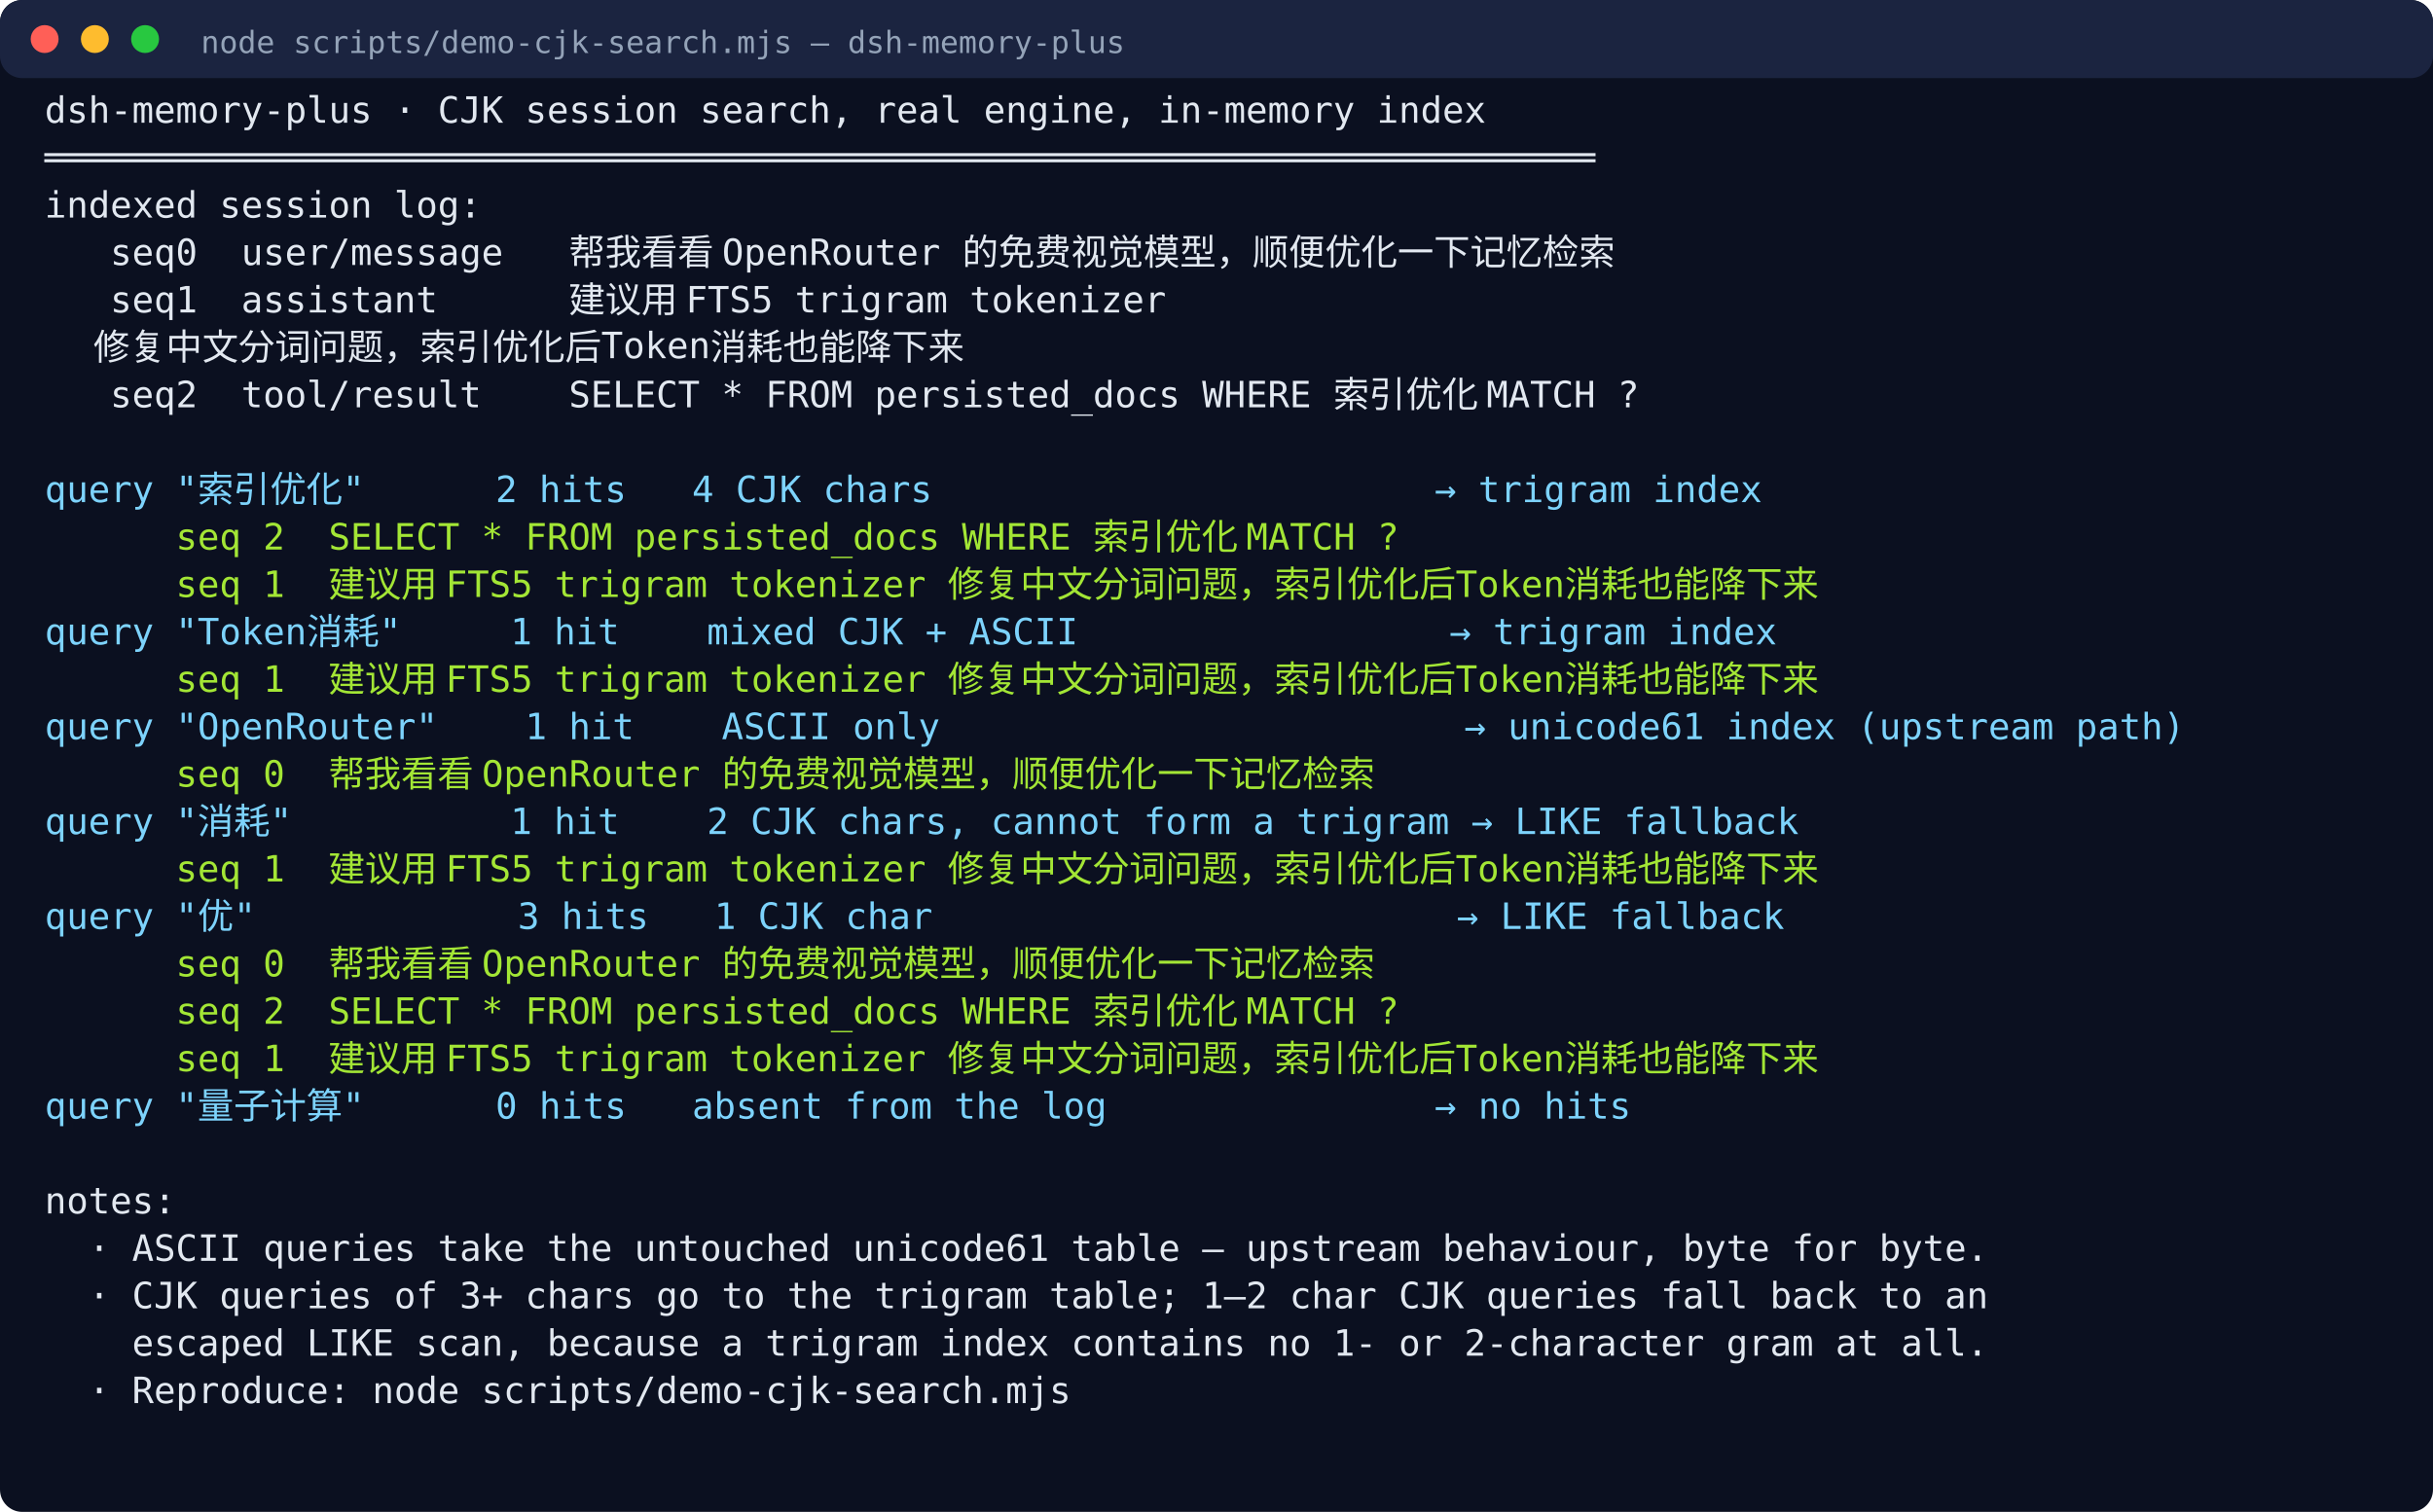
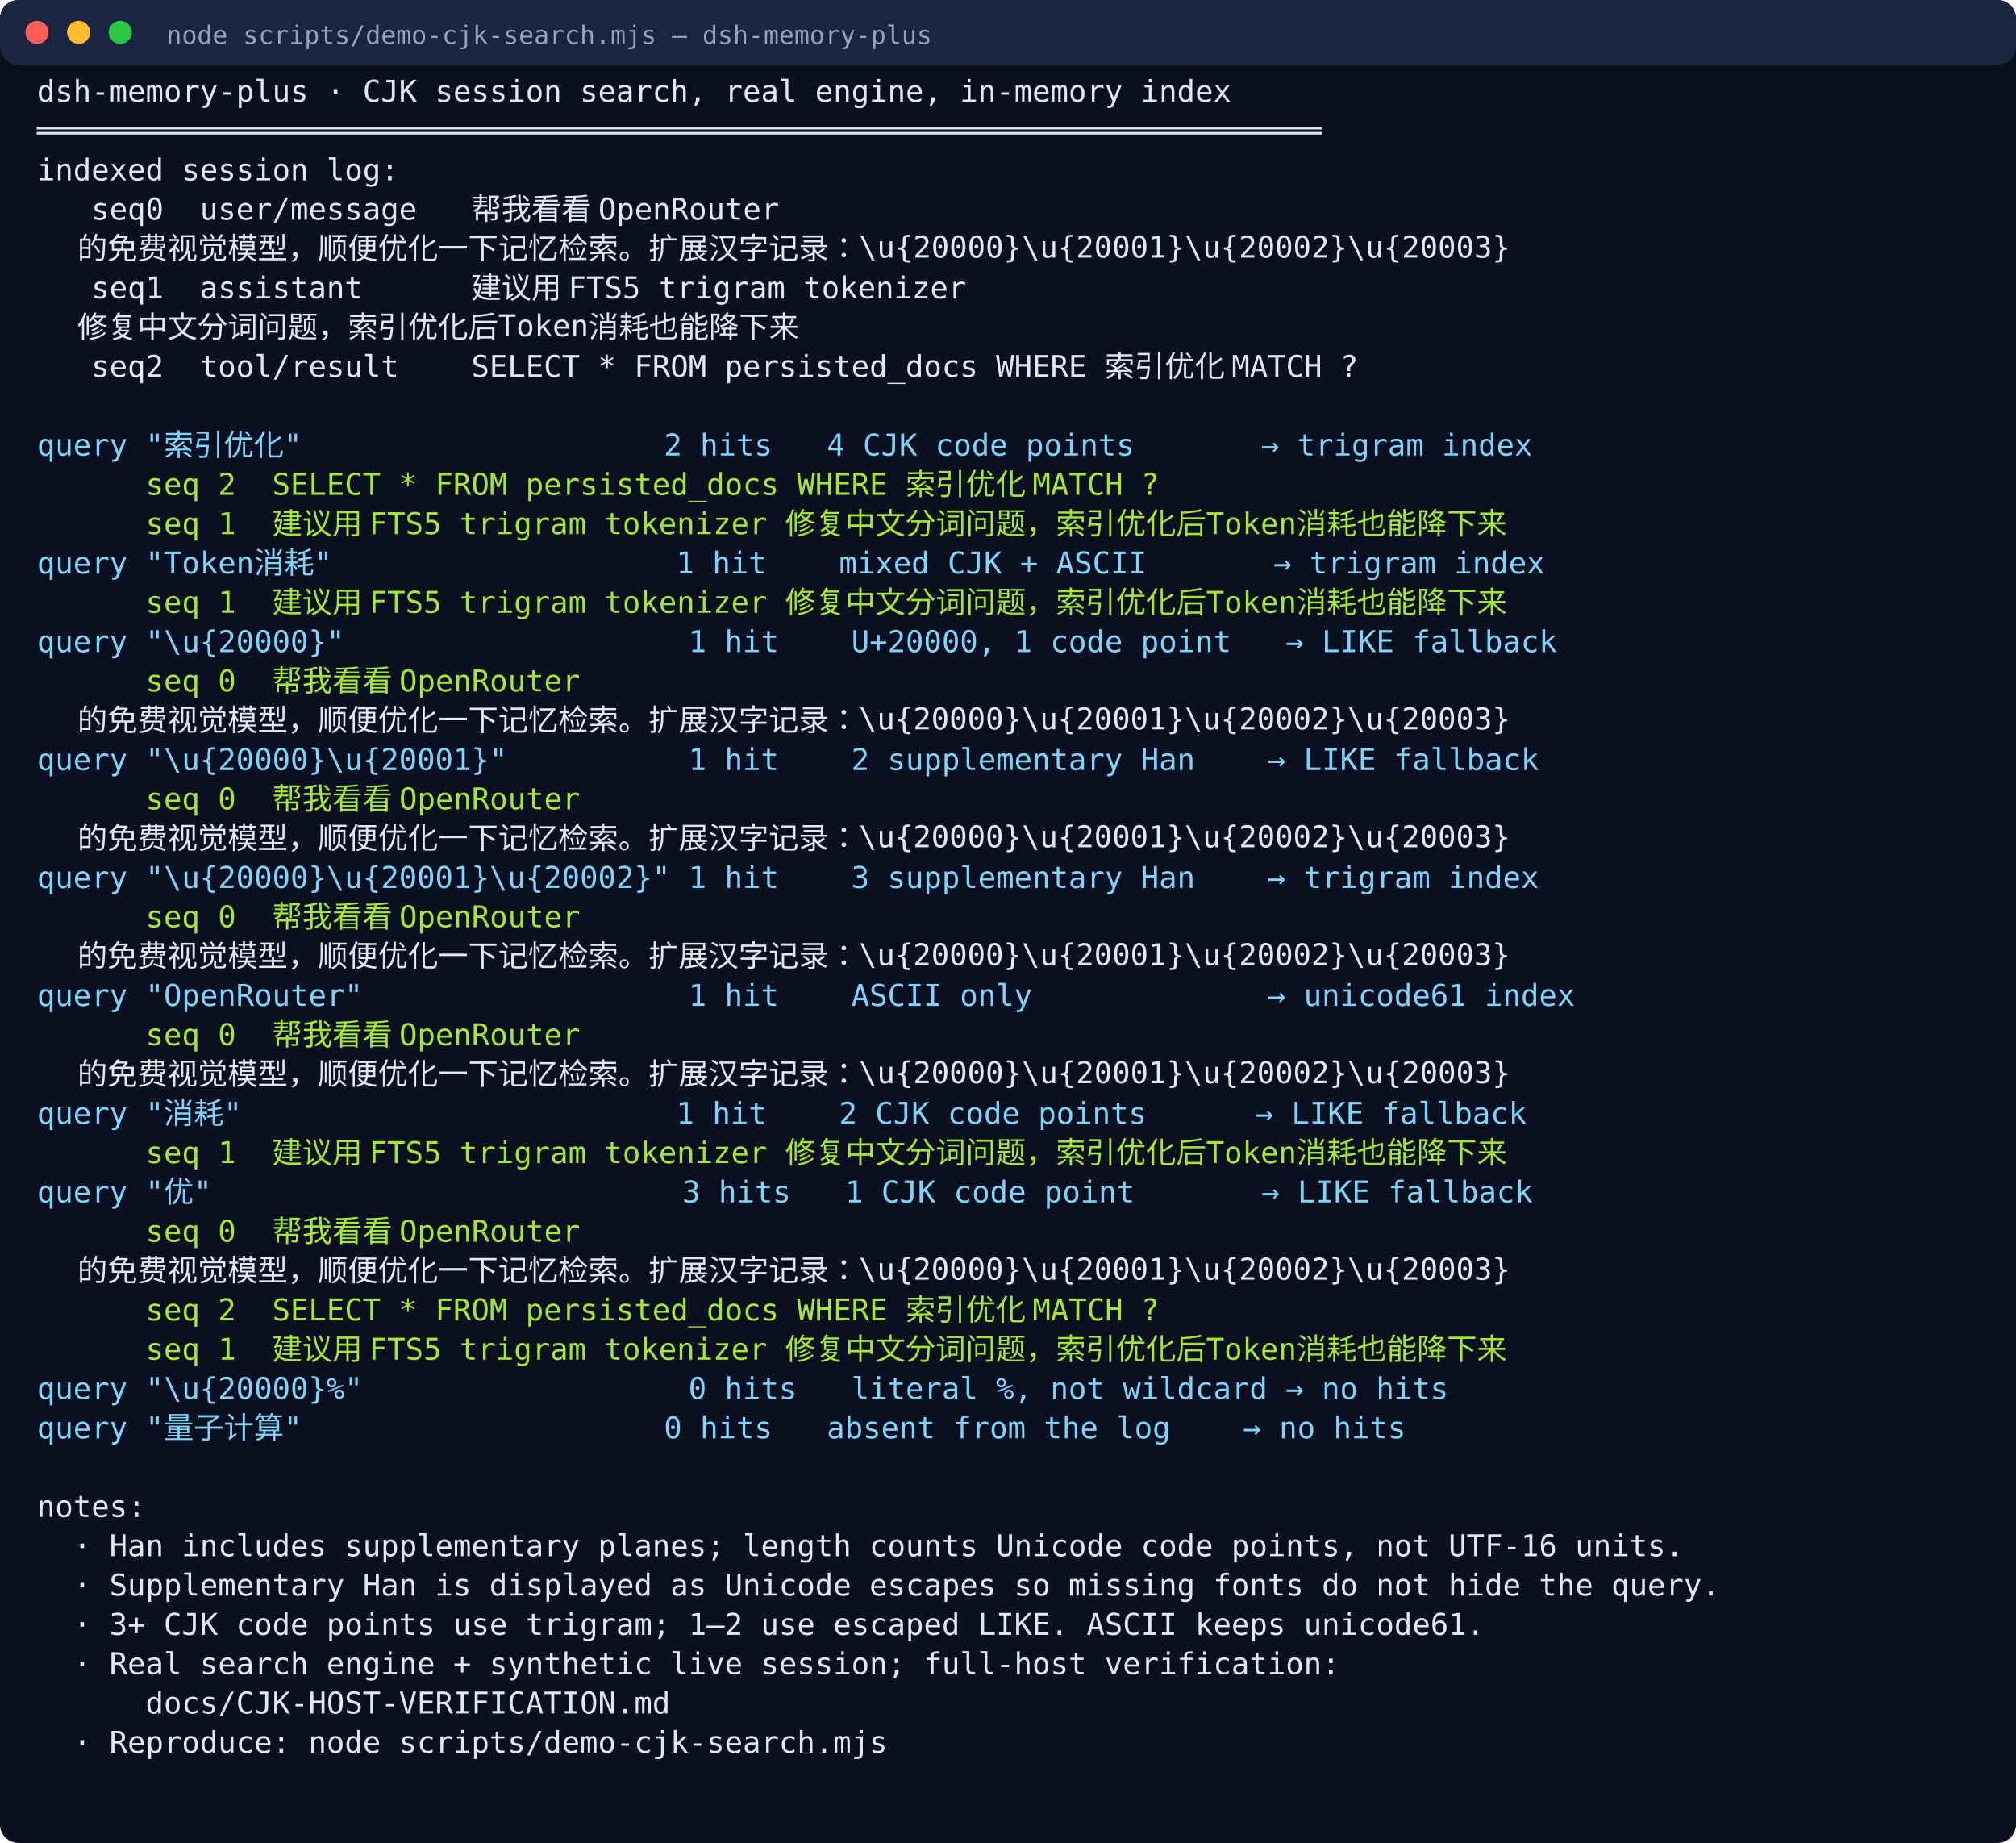
- <svg xmlns="http://www.w3.org/2000/svg" width="872" height="542" viewBox="0 0 872 542" font-family="ui-monospace, SFMono-Regular, Menlo, Consolas, monospace" font-size="13">
+ <svg xmlns="http://www.w3.org/2000/svg" width="872" height="797" viewBox="0 0 872 797" font-family="ui-monospace, SFMono-Regular, Menlo, Consolas, monospace" font-size="13">
  <style>
.term{fill:#0b1020}
.chrome{fill:#1b2440}
.dot{fill:#ff5f57}
.dot2{fill:#febc2e}
.dot3{fill:#28c840}
text{white-space:pre}
- .l0{animation:l0 10220ms steps(1,end) infinite}
+ .l0{animation:l0 12300ms steps(1,end) infinite}
@keyframes l0{0%,0.000%{opacity:0}0.001%,100%{opacity:1}}
- .l1{animation:l1 10220ms steps(1,end) infinite}
- @keyframes l1{0%,2.544%{opacity:0}2.545%,100%{opacity:1}}
- .l2{animation:l2 10220ms steps(1,end) infinite}
- @keyframes l2{0%,5.088%{opacity:0}5.089%,100%{opacity:1}}
- .l3{animation:l3 10220ms steps(1,end) infinite}
- @keyframes l3{0%,7.632%{opacity:0}7.633%,100%{opacity:1}}
- .l4{animation:l4 10220ms steps(1,end) infinite}
- @keyframes l4{0%,10.176%{opacity:0}10.177%,100%{opacity:1}}
- .l5{animation:l5 10220ms steps(1,end) infinite}
- @keyframes l5{0%,12.720%{opacity:0}12.721%,100%{opacity:1}}
- .l6{animation:l6 10220ms steps(1,end) infinite}
- @keyframes l6{0%,15.264%{opacity:0}15.265%,100%{opacity:1}}
- .l7{animation:l7 10220ms steps(1,end) infinite}
- @keyframes l7{0%,17.808%{opacity:0}17.809%,100%{opacity:1}}
- .l8{animation:l8 10220ms steps(1,end) infinite}
- @keyframes l8{0%,20.352%{opacity:0}20.353%,100%{opacity:1}}
- .l9{animation:l9 10220ms steps(1,end) infinite}
- @keyframes l9{0%,22.896%{opacity:0}22.897%,100%{opacity:1}}
- .l10{animation:l10 10220ms steps(1,end) infinite}
- @keyframes l10{0%,25.440%{opacity:0}25.441%,100%{opacity:1}}
- .l11{animation:l11 10220ms steps(1,end) infinite}
- @keyframes l11{0%,27.984%{opacity:0}27.985%,100%{opacity:1}}
- .l12{animation:l12 10220ms steps(1,end) infinite}
- @keyframes l12{0%,30.528%{opacity:0}30.529%,100%{opacity:1}}
- .l13{animation:l13 10220ms steps(1,end) infinite}
- @keyframes l13{0%,33.072%{opacity:0}33.073%,100%{opacity:1}}
- .l14{animation:l14 10220ms steps(1,end) infinite}
- @keyframes l14{0%,35.616%{opacity:0}35.617%,100%{opacity:1}}
- .l15{animation:l15 10220ms steps(1,end) infinite}
- @keyframes l15{0%,38.160%{opacity:0}38.161%,100%{opacity:1}}
- .l16{animation:l16 10220ms steps(1,end) infinite}
- @keyframes l16{0%,40.705%{opacity:0}40.706%,100%{opacity:1}}
- .l17{animation:l17 10220ms steps(1,end) infinite}
- @keyframes l17{0%,43.249%{opacity:0}43.250%,100%{opacity:1}}
- .l18{animation:l18 10220ms steps(1,end) infinite}
- @keyframes l18{0%,45.793%{opacity:0}45.794%,100%{opacity:1}}
- .l19{animation:l19 10220ms steps(1,end) infinite}
- @keyframes l19{0%,48.337%{opacity:0}48.338%,100%{opacity:1}}
- .l20{animation:l20 10220ms steps(1,end) infinite}
- @keyframes l20{0%,50.881%{opacity:0}50.882%,100%{opacity:1}}
- .l21{animation:l21 10220ms steps(1,end) infinite}
- @keyframes l21{0%,53.425%{opacity:0}53.426%,100%{opacity:1}}
- .l22{animation:l22 10220ms steps(1,end) infinite}
- @keyframes l22{0%,55.969%{opacity:0}55.970%,100%{opacity:1}}
- .l23{animation:l23 10220ms steps(1,end) infinite}
- @keyframes l23{0%,58.513%{opacity:0}58.514%,100%{opacity:1}}
- .l24{animation:l24 10220ms steps(1,end) infinite}
- @keyframes l24{0%,61.057%{opacity:0}61.058%,100%{opacity:1}}
- .l25{animation:l25 10220ms steps(1,end) infinite}
- @keyframes l25{0%,63.601%{opacity:0}63.602%,100%{opacity:1}}
- .l26{animation:l26 10220ms steps(1,end) infinite}
- @keyframes l26{0%,66.145%{opacity:0}66.146%,100%{opacity:1}}
- .l27{animation:l27 10220ms steps(1,end) infinite}
- @keyframes l27{0%,68.689%{opacity:0}68.690%,100%{opacity:1}}
+ .l1{animation:l1 12300ms steps(1,end) infinite}
+ @keyframes l1{0%,2.114%{opacity:0}2.115%,100%{opacity:1}}
+ .l2{animation:l2 12300ms steps(1,end) infinite}
+ @keyframes l2{0%,4.228%{opacity:0}4.229%,100%{opacity:1}}
+ .l3{animation:l3 12300ms steps(1,end) infinite}
+ @keyframes l3{0%,6.341%{opacity:0}6.342%,100%{opacity:1}}
+ .l4{animation:l4 12300ms steps(1,end) infinite}
+ @keyframes l4{0%,6.341%{opacity:0}6.342%,100%{opacity:1}}
+ .l5{animation:l5 12300ms steps(1,end) infinite}
+ @keyframes l5{0%,8.455%{opacity:0}8.456%,100%{opacity:1}}
+ .l6{animation:l6 12300ms steps(1,end) infinite}
+ @keyframes l6{0%,8.455%{opacity:0}8.456%,100%{opacity:1}}
+ .l7{animation:l7 12300ms steps(1,end) infinite}
+ @keyframes l7{0%,10.569%{opacity:0}10.570%,100%{opacity:1}}
+ .l8{animation:l8 12300ms steps(1,end) infinite}
+ @keyframes l8{0%,12.683%{opacity:0}12.684%,100%{opacity:1}}
+ .l9{animation:l9 12300ms steps(1,end) infinite}
+ @keyframes l9{0%,14.797%{opacity:0}14.798%,100%{opacity:1}}
+ .l10{animation:l10 12300ms steps(1,end) infinite}
+ @keyframes l10{0%,16.911%{opacity:0}16.912%,100%{opacity:1}}
+ .l11{animation:l11 12300ms steps(1,end) infinite}
+ @keyframes l11{0%,19.024%{opacity:0}19.025%,100%{opacity:1}}
+ .l12{animation:l12 12300ms steps(1,end) infinite}
+ @keyframes l12{0%,21.138%{opacity:0}21.139%,100%{opacity:1}}
+ .l13{animation:l13 12300ms steps(1,end) infinite}
+ @keyframes l13{0%,23.252%{opacity:0}23.253%,100%{opacity:1}}
+ .l14{animation:l14 12300ms steps(1,end) infinite}
+ @keyframes l14{0%,25.366%{opacity:0}25.367%,100%{opacity:1}}
+ .l15{animation:l15 12300ms steps(1,end) infinite}
+ @keyframes l15{0%,27.480%{opacity:0}27.481%,100%{opacity:1}}
+ .l16{animation:l16 12300ms steps(1,end) infinite}
+ @keyframes l16{0%,27.480%{opacity:0}27.481%,100%{opacity:1}}
+ .l17{animation:l17 12300ms steps(1,end) infinite}
+ @keyframes l17{0%,29.593%{opacity:0}29.594%,100%{opacity:1}}
+ .l18{animation:l18 12300ms steps(1,end) infinite}
+ @keyframes l18{0%,31.707%{opacity:0}31.708%,100%{opacity:1}}
+ .l19{animation:l19 12300ms steps(1,end) infinite}
+ @keyframes l19{0%,31.707%{opacity:0}31.708%,100%{opacity:1}}
+ .l20{animation:l20 12300ms steps(1,end) infinite}
+ @keyframes l20{0%,33.821%{opacity:0}33.822%,100%{opacity:1}}
+ .l21{animation:l21 12300ms steps(1,end) infinite}
+ @keyframes l21{0%,35.935%{opacity:0}35.936%,100%{opacity:1}}
+ .l22{animation:l22 12300ms steps(1,end) infinite}
+ @keyframes l22{0%,35.935%{opacity:0}35.936%,100%{opacity:1}}
+ .l23{animation:l23 12300ms steps(1,end) infinite}
+ @keyframes l23{0%,38.049%{opacity:0}38.050%,100%{opacity:1}}
+ .l24{animation:l24 12300ms steps(1,end) infinite}
+ @keyframes l24{0%,40.163%{opacity:0}40.164%,100%{opacity:1}}
+ .l25{animation:l25 12300ms steps(1,end) infinite}
+ @keyframes l25{0%,40.163%{opacity:0}40.164%,100%{opacity:1}}
+ .l26{animation:l26 12300ms steps(1,end) infinite}
+ @keyframes l26{0%,42.276%{opacity:0}42.277%,100%{opacity:1}}
+ .l27{animation:l27 12300ms steps(1,end) infinite}
+ @keyframes l27{0%,44.390%{opacity:0}44.391%,100%{opacity:1}}
+ .l28{animation:l28 12300ms steps(1,end) infinite}
+ @keyframes l28{0%,46.504%{opacity:0}46.505%,100%{opacity:1}}
+ .l29{animation:l29 12300ms steps(1,end) infinite}
+ @keyframes l29{0%,48.618%{opacity:0}48.619%,100%{opacity:1}}
+ .l30{animation:l30 12300ms steps(1,end) infinite}
+ @keyframes l30{0%,48.618%{opacity:0}48.619%,100%{opacity:1}}
+ .l31{animation:l31 12300ms steps(1,end) infinite}
+ @keyframes l31{0%,50.732%{opacity:0}50.733%,100%{opacity:1}}
+ .l32{animation:l32 12300ms steps(1,end) infinite}
+ @keyframes l32{0%,52.846%{opacity:0}52.847%,100%{opacity:1}}
+ .l33{animation:l33 12300ms steps(1,end) infinite}
+ @keyframes l33{0%,54.959%{opacity:0}54.960%,100%{opacity:1}}
+ .l34{animation:l34 12300ms steps(1,end) infinite}
+ @keyframes l34{0%,57.073%{opacity:0}57.074%,100%{opacity:1}}
+ .l35{animation:l35 12300ms steps(1,end) infinite}
+ @keyframes l35{0%,59.187%{opacity:0}59.188%,100%{opacity:1}}
+ .l36{animation:l36 12300ms steps(1,end) infinite}
+ @keyframes l36{0%,61.301%{opacity:0}61.302%,100%{opacity:1}}
+ .l37{animation:l37 12300ms steps(1,end) infinite}
+ @keyframes l37{0%,63.415%{opacity:0}63.416%,100%{opacity:1}}
+ .l38{animation:l38 12300ms steps(1,end) infinite}
+ @keyframes l38{0%,65.528%{opacity:0}65.529%,100%{opacity:1}}
+ .l39{animation:l39 12300ms steps(1,end) infinite}
+ @keyframes l39{0%,67.642%{opacity:0}67.643%,100%{opacity:1}}
+ .l40{animation:l40 12300ms steps(1,end) infinite}
+ @keyframes l40{0%,69.756%{opacity:0}69.757%,100%{opacity:1}}
+ .l41{animation:l41 12300ms steps(1,end) infinite}
+ @keyframes l41{0%,69.756%{opacity:0}69.757%,100%{opacity:1}}
+ .l42{animation:l42 12300ms steps(1,end) infinite}
+ @keyframes l42{0%,71.870%{opacity:0}71.871%,100%{opacity:1}}
+ @media (prefers-reduced-motion:reduce){text{animation:none!important;opacity:1!important}}
</style>
  <rect class="term" width="100%" height="100%" rx="8" />
  <rect class="chrome" width="100%" height="28" rx="8" />
  <circle class="dot" cx="16" cy="14" r="5" />
  <circle class="dot2" cx="34" cy="14" r="5" />
  <circle class="dot3" cx="52" cy="14" r="5" />
  <text x="72" y="19" fill="#94a3b8" font-size="11">node scripts/demo-cjk-search.mjs — dsh-memory-plus</text>
  <text class="l0" x="16" y="44" fill="#e2e8f0" xml:space="preserve">dsh-memory-plus · CJK session search, real engine, in-memory index</text>
  <text class="l1" x="16" y="61" fill="#e2e8f0" xml:space="preserve">═══════════════════════════════════════════════════════════════════════</text>
  <text class="l2" x="16" y="78" fill="#e2e8f0" xml:space="preserve">indexed session log:</text>
-   <text class="l3" x="16" y="95" fill="#e2e8f0" xml:space="preserve">   seq0  user/message   帮我看看 OpenRouter 的免费视觉模型，顺便优化一下记忆检索</text>
-   <text class="l4" x="16" y="112" fill="#e2e8f0" xml:space="preserve">   seq1  assistant      建议用 FTS5 trigram tokenizer</text>
-   <text class="l5" x="16" y="129" fill="#e2e8f0" xml:space="preserve">      修复中文分词问题，索引优化后Token消耗也能降下来</text>
-   <text class="l6" x="16" y="146" fill="#e2e8f0" xml:space="preserve">   seq2  tool/result    SELECT * FROM persisted_docs WHERE 索引优化 MATCH ?</text>
-   <text class="l7" x="16" y="163" fill="#e2e8f0" xml:space="preserve"> </text>
-   <text class="l8" x="16" y="180" fill="#7dd3fc" xml:space="preserve">query "索引优化"      2 hits   4 CJK chars                       → trigram index</text>
-   <text class="l9" x="16" y="197" fill="#a3e635" xml:space="preserve">      seq 2  SELECT * FROM persisted_docs WHERE 索引优化 MATCH ?</text>
-   <text class="l10" x="16" y="214" fill="#a3e635" xml:space="preserve">      seq 1  建议用 FTS5 trigram tokenizer 修复中文分词问题，索引优化后Token消耗也能降下来</text>
-   <text class="l11" x="16" y="231" fill="#7dd3fc" xml:space="preserve">query "Token消耗"     1 hit    mixed CJK + ASCII                 → trigram index</text>
-   <text class="l12" x="16" y="248" fill="#a3e635" xml:space="preserve">      seq 1  建议用 FTS5 trigram tokenizer 修复中文分词问题，索引优化后Token消耗也能降下来</text>
-   <text class="l13" x="16" y="265" fill="#7dd3fc" xml:space="preserve">query "OpenRouter"    1 hit    ASCII only                        → unicode61 index (upstream path)</text>
-   <text class="l14" x="16" y="282" fill="#a3e635" xml:space="preserve">      seq 0  帮我看看 OpenRouter 的免费视觉模型，顺便优化一下记忆检索</text>
-   <text class="l15" x="16" y="299" fill="#7dd3fc" xml:space="preserve">query "消耗"          1 hit    2 CJK chars, cannot form a trigram → LIKE fallback</text>
-   <text class="l16" x="16" y="316" fill="#a3e635" xml:space="preserve">      seq 1  建议用 FTS5 trigram tokenizer 修复中文分词问题，索引优化后Token消耗也能降下来</text>
-   <text class="l17" x="16" y="333" fill="#7dd3fc" xml:space="preserve">query "优"            3 hits   1 CJK char                        → LIKE fallback</text>
-   <text class="l18" x="16" y="350" fill="#a3e635" xml:space="preserve">      seq 0  帮我看看 OpenRouter 的免费视觉模型，顺便优化一下记忆检索</text>
-   <text class="l19" x="16" y="367" fill="#a3e635" xml:space="preserve">      seq 2  SELECT * FROM persisted_docs WHERE 索引优化 MATCH ?</text>
-   <text class="l20" x="16" y="384" fill="#a3e635" xml:space="preserve">      seq 1  建议用 FTS5 trigram tokenizer 修复中文分词问题，索引优化后Token消耗也能降下来</text>
-   <text class="l21" x="16" y="401" fill="#7dd3fc" xml:space="preserve">query "量子计算"      0 hits   absent from the log               → no hits</text>
-   <text class="l22" x="16" y="418" fill="#e2e8f0" xml:space="preserve"> </text>
-   <text class="l23" x="16" y="435" fill="#e2e8f0" xml:space="preserve">notes:</text>
-   <text class="l24" x="16" y="452" fill="#e2e8f0" xml:space="preserve">  · ASCII queries take the untouched unicode61 table — upstream behaviour, byte for byte.</text>
-   <text class="l25" x="16" y="469" fill="#e2e8f0" xml:space="preserve">  · CJK queries of 3+ chars go to the trigram table; 1–2 char CJK queries fall back to an</text>
-   <text class="l26" x="16" y="486" fill="#e2e8f0" xml:space="preserve">    escaped LIKE scan, because a trigram index contains no 1- or 2-character gram at all.</text>
-   <text class="l27" x="16" y="503" fill="#e2e8f0" xml:space="preserve">  · Reproduce: node scripts/demo-cjk-search.mjs</text>
+   <text class="l3" x="16" y="95" fill="#e2e8f0" xml:space="preserve">   seq0  user/message   帮我看看 OpenRouter</text>
+   <text class="l4" x="16" y="112" fill="#e2e8f0" xml:space="preserve">      的免费视觉模型，顺便优化一下记忆检索。扩展汉字记录：\u{20000}\u{20001}\u{20002}\u{20003}</text>
+   <text class="l5" x="16" y="129" fill="#e2e8f0" xml:space="preserve">   seq1  assistant      建议用 FTS5 trigram tokenizer</text>
+   <text class="l6" x="16" y="146" fill="#e2e8f0" xml:space="preserve">      修复中文分词问题，索引优化后Token消耗也能降下来</text>
+   <text class="l7" x="16" y="163" fill="#e2e8f0" xml:space="preserve">   seq2  tool/result    SELECT * FROM persisted_docs WHERE 索引优化 MATCH ?</text>
+   <text class="l8" x="16" y="180" fill="#e2e8f0" xml:space="preserve"> </text>
+   <text class="l9" x="16" y="197" fill="#7dd3fc" xml:space="preserve">query "索引优化"                    2 hits   4 CJK code points       → trigram index</text>
+   <text class="l10" x="16" y="214" fill="#a3e635" xml:space="preserve">      seq 2  SELECT * FROM persisted_docs WHERE 索引优化 MATCH ?</text>
+   <text class="l11" x="16" y="231" fill="#a3e635" xml:space="preserve">      seq 1  建议用 FTS5 trigram tokenizer 修复中文分词问题，索引优化后Token消耗也能降下来</text>
+   <text class="l12" x="16" y="248" fill="#7dd3fc" xml:space="preserve">query "Token消耗"                   1 hit    mixed CJK + ASCII       → trigram index</text>
+   <text class="l13" x="16" y="265" fill="#a3e635" xml:space="preserve">      seq 1  建议用 FTS5 trigram tokenizer 修复中文分词问题，索引优化后Token消耗也能降下来</text>
+   <text class="l14" x="16" y="282" fill="#7dd3fc" xml:space="preserve">query "\u{20000}"                   1 hit    U+20000, 1 code point   → LIKE fallback</text>
+   <text class="l15" x="16" y="299" fill="#a3e635" xml:space="preserve">      seq 0  帮我看看 OpenRouter</text>
+   <text class="l16" x="16" y="316" fill="#e2e8f0" xml:space="preserve">      的免费视觉模型，顺便优化一下记忆检索。扩展汉字记录：\u{20000}\u{20001}\u{20002}\u{20003}</text>
+   <text class="l17" x="16" y="333" fill="#7dd3fc" xml:space="preserve">query "\u{20000}\u{20001}"          1 hit    2 supplementary Han    → LIKE fallback</text>
+   <text class="l18" x="16" y="350" fill="#a3e635" xml:space="preserve">      seq 0  帮我看看 OpenRouter</text>
+   <text class="l19" x="16" y="367" fill="#e2e8f0" xml:space="preserve">      的免费视觉模型，顺便优化一下记忆检索。扩展汉字记录：\u{20000}\u{20001}\u{20002}\u{20003}</text>
+   <text class="l20" x="16" y="384" fill="#7dd3fc" xml:space="preserve">query "\u{20000}\u{20001}\u{20002}" 1 hit    3 supplementary Han    → trigram index</text>
+   <text class="l21" x="16" y="401" fill="#a3e635" xml:space="preserve">      seq 0  帮我看看 OpenRouter</text>
+   <text class="l22" x="16" y="418" fill="#e2e8f0" xml:space="preserve">      的免费视觉模型，顺便优化一下记忆检索。扩展汉字记录：\u{20000}\u{20001}\u{20002}\u{20003}</text>
+   <text class="l23" x="16" y="435" fill="#7dd3fc" xml:space="preserve">query "OpenRouter"                  1 hit    ASCII only             → unicode61 index</text>
+   <text class="l24" x="16" y="452" fill="#a3e635" xml:space="preserve">      seq 0  帮我看看 OpenRouter</text>
+   <text class="l25" x="16" y="469" fill="#e2e8f0" xml:space="preserve">      的免费视觉模型，顺便优化一下记忆检索。扩展汉字记录：\u{20000}\u{20001}\u{20002}\u{20003}</text>
+   <text class="l26" x="16" y="486" fill="#7dd3fc" xml:space="preserve">query "消耗"                        1 hit    2 CJK code points      → LIKE fallback</text>
+   <text class="l27" x="16" y="503" fill="#a3e635" xml:space="preserve">      seq 1  建议用 FTS5 trigram tokenizer 修复中文分词问题，索引优化后Token消耗也能降下来</text>
+   <text class="l28" x="16" y="520" fill="#7dd3fc" xml:space="preserve">query "优"                          3 hits   1 CJK code point       → LIKE fallback</text>
+   <text class="l29" x="16" y="537" fill="#a3e635" xml:space="preserve">      seq 0  帮我看看 OpenRouter</text>
+   <text class="l30" x="16" y="554" fill="#e2e8f0" xml:space="preserve">      的免费视觉模型，顺便优化一下记忆检索。扩展汉字记录：\u{20000}\u{20001}\u{20002}\u{20003}</text>
+   <text class="l31" x="16" y="571" fill="#a3e635" xml:space="preserve">      seq 2  SELECT * FROM persisted_docs WHERE 索引优化 MATCH ?</text>
+   <text class="l32" x="16" y="588" fill="#a3e635" xml:space="preserve">      seq 1  建议用 FTS5 trigram tokenizer 修复中文分词问题，索引优化后Token消耗也能降下来</text>
+   <text class="l33" x="16" y="605" fill="#7dd3fc" xml:space="preserve">query "\u{20000}%"                  0 hits   literal %, not wildcard → no hits</text>
+   <text class="l34" x="16" y="622" fill="#7dd3fc" xml:space="preserve">query "量子计算"                    0 hits   absent from the log    → no hits</text>
+   <text class="l35" x="16" y="639" fill="#e2e8f0" xml:space="preserve"> </text>
+   <text class="l36" x="16" y="656" fill="#e2e8f0" xml:space="preserve">notes:</text>
+   <text class="l37" x="16" y="673" fill="#e2e8f0" xml:space="preserve">  · Han includes supplementary planes; length counts Unicode code points, not UTF-16 units.</text>
+   <text class="l38" x="16" y="690" fill="#e2e8f0" xml:space="preserve">  · Supplementary Han is displayed as Unicode escapes so missing fonts do not hide the query.</text>
+   <text class="l39" x="16" y="707" fill="#e2e8f0" xml:space="preserve">  · 3+ CJK code points use trigram; 1–2 use escaped LIKE. ASCII keeps unicode61.</text>
+   <text class="l40" x="16" y="724" fill="#e2e8f0" xml:space="preserve">  · Real search engine + synthetic live session; full-host verification:</text>
+   <text class="l41" x="16" y="741" fill="#e2e8f0" xml:space="preserve">      docs/CJK-HOST-VERIFICATION.md</text>
+   <text class="l42" x="16" y="758" fill="#e2e8f0" xml:space="preserve">  · Reproduce: node scripts/demo-cjk-search.mjs</text>
</svg>
